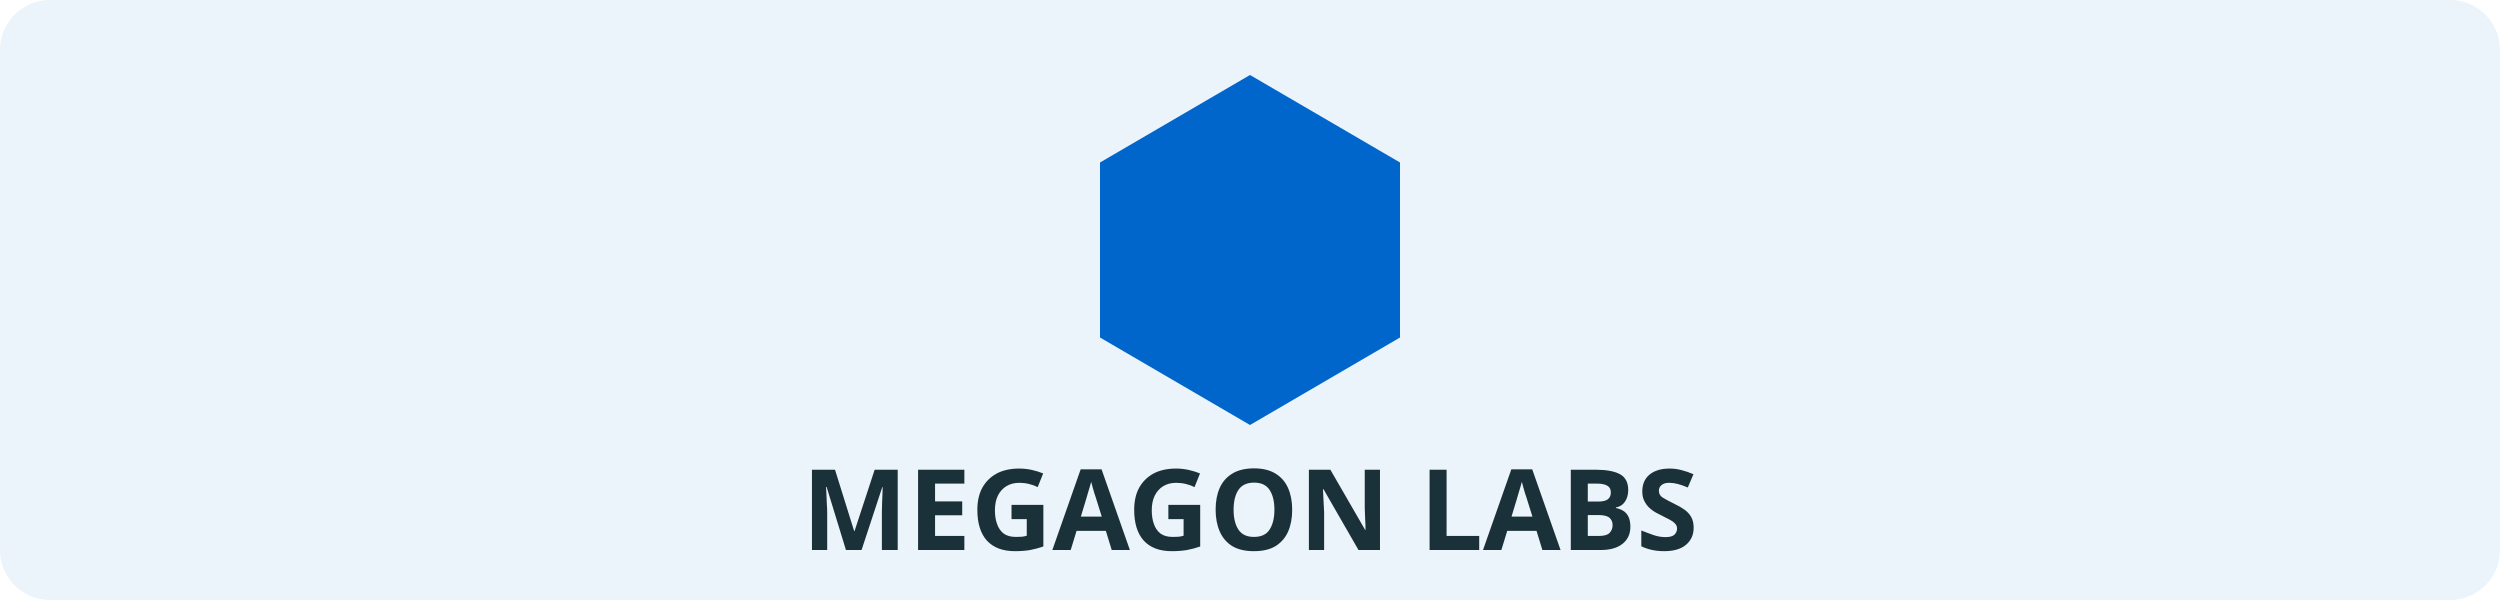
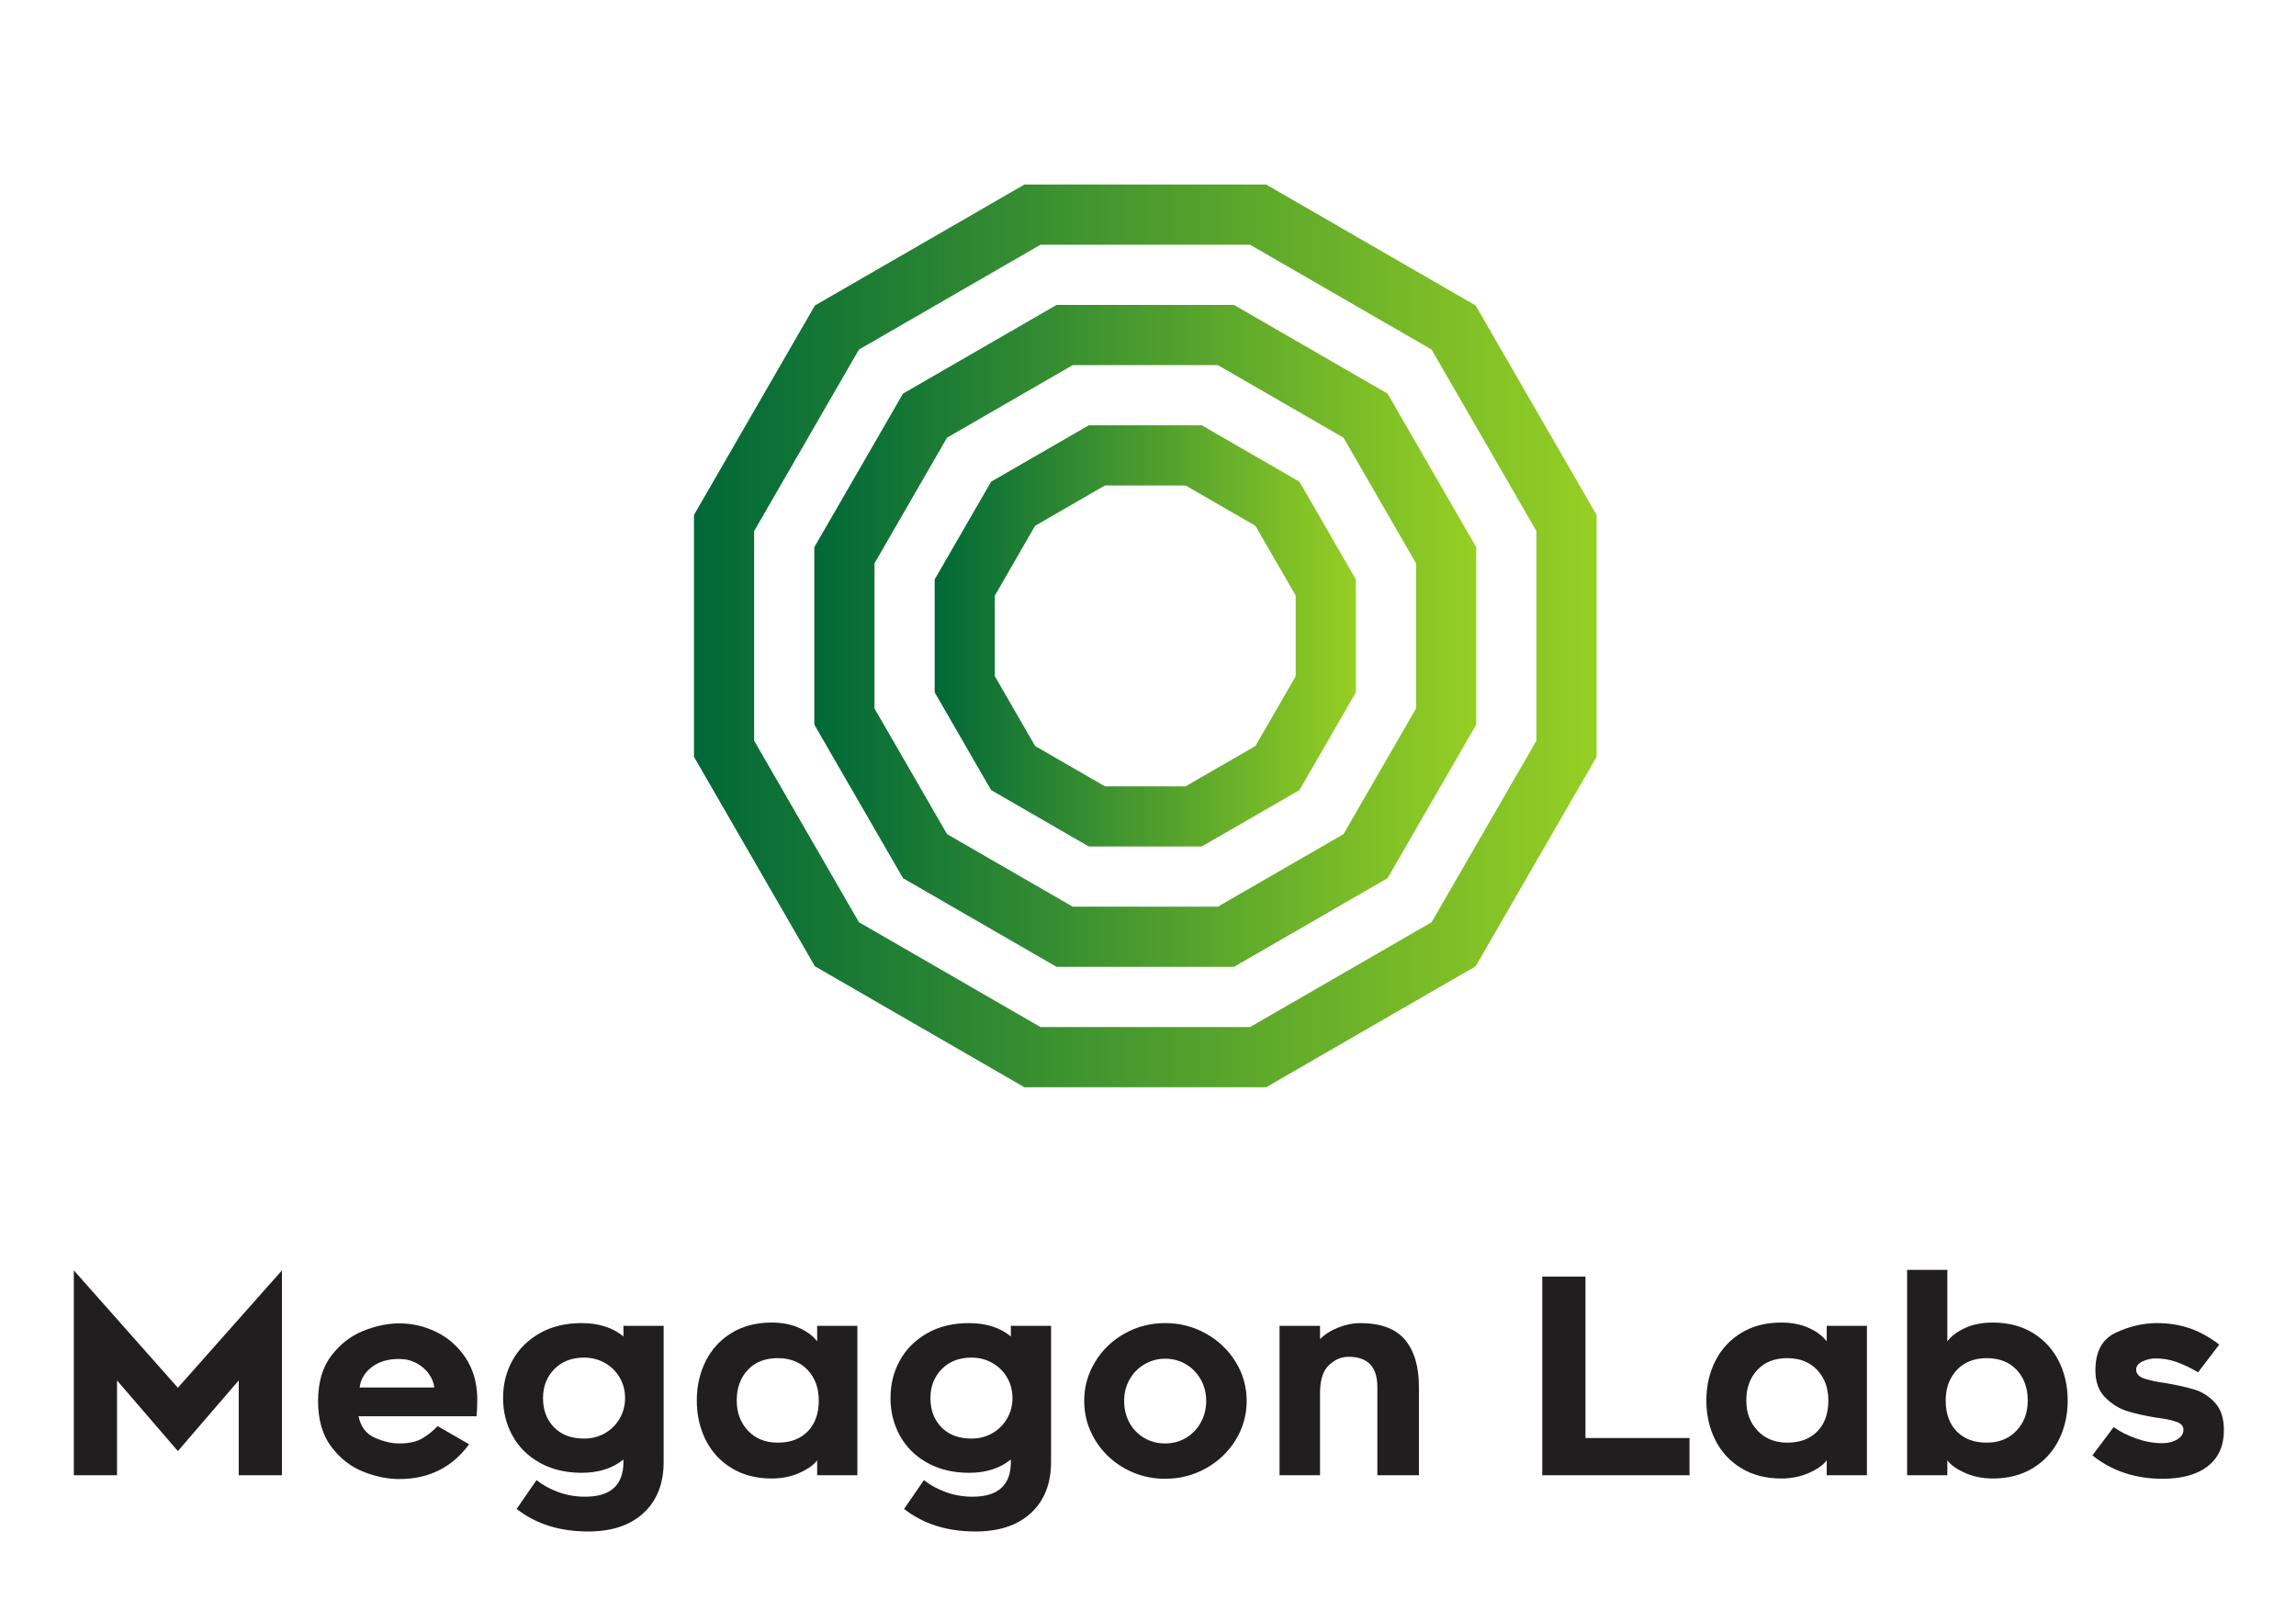
- <svg xmlns="http://www.w3.org/2000/svg" viewBox="0 0 200 48" fill="none">
-   <rect width="200" height="48" rx="4" fill="#0066CC" opacity="0.08" />
-   <polygon points="100,6 112,13 112,27 100,34 88,27 88,13" fill="#0066CC" />
-   <text x="100" y="44" text-anchor="middle" font-family="system-ui,sans-serif" font-size="9" font-weight="700" fill="#1B3139">MEGAGON LABS</text>
+ <svg xmlns="http://www.w3.org/2000/svg" version="1.1" width="3206.186" height="2247.423">
+   <g transform="scale(10.30928) translate(10, 10)">
+     <defs id="SvgjsDefs3878">
+       <linearGradient id="SvgjsLinearGradient3881">
+         <stop id="SvgjsStop3882" stop-color="#006838" offset="0" />
+         <stop id="SvgjsStop3883" stop-color="#96cf24" offset="1" />
+       </linearGradient>
+     </defs>
+     <g id="main_text" rel="mainfill" name="main_text" feature="main_text" groupName="main_text" fill="#201e1f" transform="translate(-2.870399, 145.6608) scale(1.84)">
+       <path d="M16.88 24 l-3.18 0 l0 -6.98 l-4.48 5.2 l-4.48 -5.2 l0 6.98 l-3.18 0 l0 -15.08 l7.66 8.64 l7.66 -8.64 l0 15.08 z M22.87 23.74 q-1.37 -0.54 -2.35 -1.83 t-0.98 -3.37 t0.99 -3.36 t2.37 -1.82 t2.62 -0.54 q1.44 0 2.74 0.64 t2.13 1.88 t0.87 2.94 q0 0.52 -0.02 0.9 t-0.04 0.48 l-8.68 0 q0.24 1.16 1.2 1.58 t1.8 0.42 q1.08 0 1.72 -0.39 t1.1 -0.89 l2.32 1.34 q-1.88 2.56 -5.14 2.56 q-1.28 0 -2.65 -0.54 z M23.48 16.05 q-0.78 0.61 -0.88 1.49 l5.5 0 q-0.06 -0.52 -0.4 -1 t-0.91 -0.79 t-1.29 -0.31 q-1.24 0 -2.02 0.61 z M43.51 26.77 q-1.47 1.37 -4.09 1.37 q-3.14 0 -5.26 -1.66 l1.46 -2.12 q0.68 0.54 1.61 0.88 t1.97 0.34 q2.82 0 2.82 -2.56 l0 -0.18 q-1.2 0.98 -3.08 0.98 q-1.74 0 -3.06 -0.73 t-2.02 -1.99 t-0.7 -2.78 q0 -1.54 0.7 -2.79 t2.01 -1.99 t3.07 -0.74 q1.88 0 3.08 0.98 l0 -0.78 l2.96 0 l0 10.02 q0 2.38 -1.47 3.75 z M40.65 20.91 q0.69 -0.39 1.09 -1.08 t0.4 -1.51 q0 -0.84 -0.4 -1.52 t-1.09 -1.07 t-1.53 -0.39 q-1.36 0 -2.19 0.85 t-0.83 2.13 q0 1.32 0.81 2.15 t2.21 0.83 q0.84 0 1.53 -0.39 z M56.28 22.9 q-0.38 0.52 -1.31 0.93 t-2.03 0.41 q-1.7 0 -2.95 -0.76 t-1.91 -2.07 t-0.66 -2.91 t0.66 -2.91 t1.91 -2.07 t2.95 -0.76 q1.14 0 2.01 0.39 t1.33 0.99 l0 -1.14 l2.96 0 l0 11 l-2.96 0 l0 -1.1 z M55.58 16.25 q-0.82 -0.87 -2.2 -0.87 q-1.4 0 -2.21 0.87 t-0.81 2.25 q0 1.34 0.83 2.22 t2.19 0.88 q1.4 0 2.21 -0.83 t0.81 -2.27 q0 -1.38 -0.82 -2.25 z M72.03 26.77 q-1.47 1.37 -4.09 1.37 q-3.14 0 -5.26 -1.66 l1.46 -2.12 q0.68 0.54 1.61 0.88 t1.97 0.34 q2.82 0 2.82 -2.56 l0 -0.18 q-1.2 0.98 -3.08 0.98 q-1.74 0 -3.06 -0.73 t-2.02 -1.99 t-0.7 -2.78 q0 -1.54 0.7 -2.79 t2.01 -1.99 t3.07 -0.74 q1.88 0 3.08 0.98 l0 -0.78 l2.96 0 l0 10.02 q0 2.38 -1.47 3.75 z M69.17 20.91 q0.69 -0.39 1.09 -1.08 t0.4 -1.51 q0 -0.84 -0.4 -1.52 t-1.09 -1.07 t-1.53 -0.39 q-1.36 0 -2.19 0.85 t-0.83 2.13 q0 1.32 0.81 2.15 t2.21 0.83 q0.84 0 1.53 -0.39 z M78.91 23.49 q-1.37 -0.77 -2.17 -2.09 t-0.8 -2.88 q0 -1.54 0.8 -2.86 t2.17 -2.09 t2.99 -0.77 t3 0.77 t2.19 2.09 t0.81 2.86 q0 1.56 -0.81 2.88 t-2.19 2.09 t-3 0.77 t-2.99 -0.77 z M80.38 15.83 q-0.7 0.41 -1.1 1.12 t-0.4 1.57 q0 0.9 0.39 1.61 t1.08 1.12 t1.55 0.41 q0.84 0 1.53 -0.41 t1.09 -1.13 t0.4 -1.6 q0 -0.86 -0.4 -1.57 t-1.09 -1.12 t-1.53 -0.41 q-0.82 0 -1.52 0.41 z M99.55 14.02 q1.03 1.22 1.03 3.48 l0 6.5 l-3.06 0 l0 -6.5 q0 -2.22 -2.12 -2.22 q-0.82 0 -1.48 0.65 t-0.62 2.25 l0 5.82 l-2.98 0 l0 -11 l2.98 0 l0 0.98 q0.54 -0.54 1.36 -0.86 t1.58 -0.32 q2.28 0 3.31 1.22 z  M120.5 24 l-10.84 0 l0 -14.62 l3.18 0 l0 11.88 l7.66 0 l0 2.74 z M130.6 22.9 q-0.38 0.52 -1.31 0.93 t-2.03 0.41 q-1.7 0 -2.95 -0.76 t-1.91 -2.07 t-0.66 -2.91 t0.66 -2.91 t1.91 -2.07 t2.95 -0.76 q1.14 0 2.01 0.39 t1.33 0.99 l0 -1.14 l2.96 0 l0 11 l-2.96 0 l0 -1.1 z M129.9 16.25 q-0.82 -0.87 -2.2 -0.87 q-1.4 0 -2.21 0.87 t-0.81 2.25 q0 1.34 0.83 2.22 t2.19 0.88 q1.4 0 2.21 -0.83 t0.81 -2.27 q0 -1.38 -0.82 -2.25 z M136.52 24 l0 -15.12 l2.96 0 l0 5.26 q0.46 -0.6 1.33 -0.99 t2.01 -0.39 q1.7 0 2.95 0.76 t1.91 2.07 t0.66 2.91 t-0.66 2.91 t-1.91 2.07 t-2.95 0.76 q-1.1 0 -2.03 -0.41 t-1.31 -0.93 l0 1.1 l-2.96 0 z M140.17 20.77 q0.81 0.83 2.21 0.83 q1.36 0 2.19 -0.88 t0.83 -2.22 q0 -1.38 -0.81 -2.25 t-2.21 -0.87 q-1.38 0 -2.2 0.87 t-0.82 2.25 q0 1.44 0.81 2.27 z M150.16 22.54 l1.56 -2.08 q0.72 0.5 1.68 0.84 t1.88 0.34 q0.68 0 1.13 -0.28 t0.45 -0.7 t-0.51 -0.59 t-0.99 -0.24 t-0.62 -0.09 q-1.2 -0.2 -2.07 -0.48 t-1.58 -1 t-0.71 -1.98 q0 -2.08 1.51 -2.78 t3.03 -0.7 q1.3 0 2.4 0.38 t2.18 1.2 l-1.56 2.04 q-0.78 -0.46 -1.54 -0.74 t-1.58 -0.28 q-0.5 0 -0.97 0.22 t-0.47 0.6 q0 0.48 0.65 0.68 t1.43 0.3 q1.4 0.24 2.24 0.5 t1.49 0.97 t0.65 2.01 q0 1.72 -1.18 2.65 t-3.34 0.93 q-3 0 -5.16 -1.72 z" />
+     </g>
+     <g id="SvgjsG3880" rel="mainfill" name="symbol" feature="symbol" fill="url(#SvgjsLinearGradient3881)" transform="translate(77.20767, 8.207667) scale(1.358467)">
+       <path d="M62.058,5H37.942L17.058,17.058L5,37.942v24.115l12.058,20.885L37.942,95h24.115l20.885-12.058L95,62.058V37.942  L82.942,17.058L62.058,5z M89,60.45l-10.45,18.1L60.45,89h-20.9l-18.1-10.45L11,60.45v-20.9l10.45-18.1L39.55,11h20.9l18.1,10.45  L89,39.55V60.45z" />
+       <path d="M58.842,17H41.158l-15.316,8.842L17,41.158v17.685l8.842,15.315L41.158,83h17.684l15.316-8.842L83,58.842V41.158  l-8.842-15.315L58.842,17z M77,57.235l-7.234,12.53L57.234,77H42.766l-12.531-7.235L23,57.235v-14.47l7.234-12.53L42.766,23h14.469  l12.531,7.235L77,42.765V57.235z" />
+       <path d="M55.627,29H44.373l-9.747,5.627L29,44.373v11.254l5.626,9.746L44.373,71h11.254l9.747-5.627L71,55.627V44.373l-5.626-9.746  L55.627,29z M65,54.02l-4.019,6.961L54.02,65H45.98l-6.962-4.02L35,54.02V45.98l4.019-6.961L45.98,35h8.039l6.962,4.02L65,45.98  V54.02z" />
+     </g>
+   </g>
</svg>
